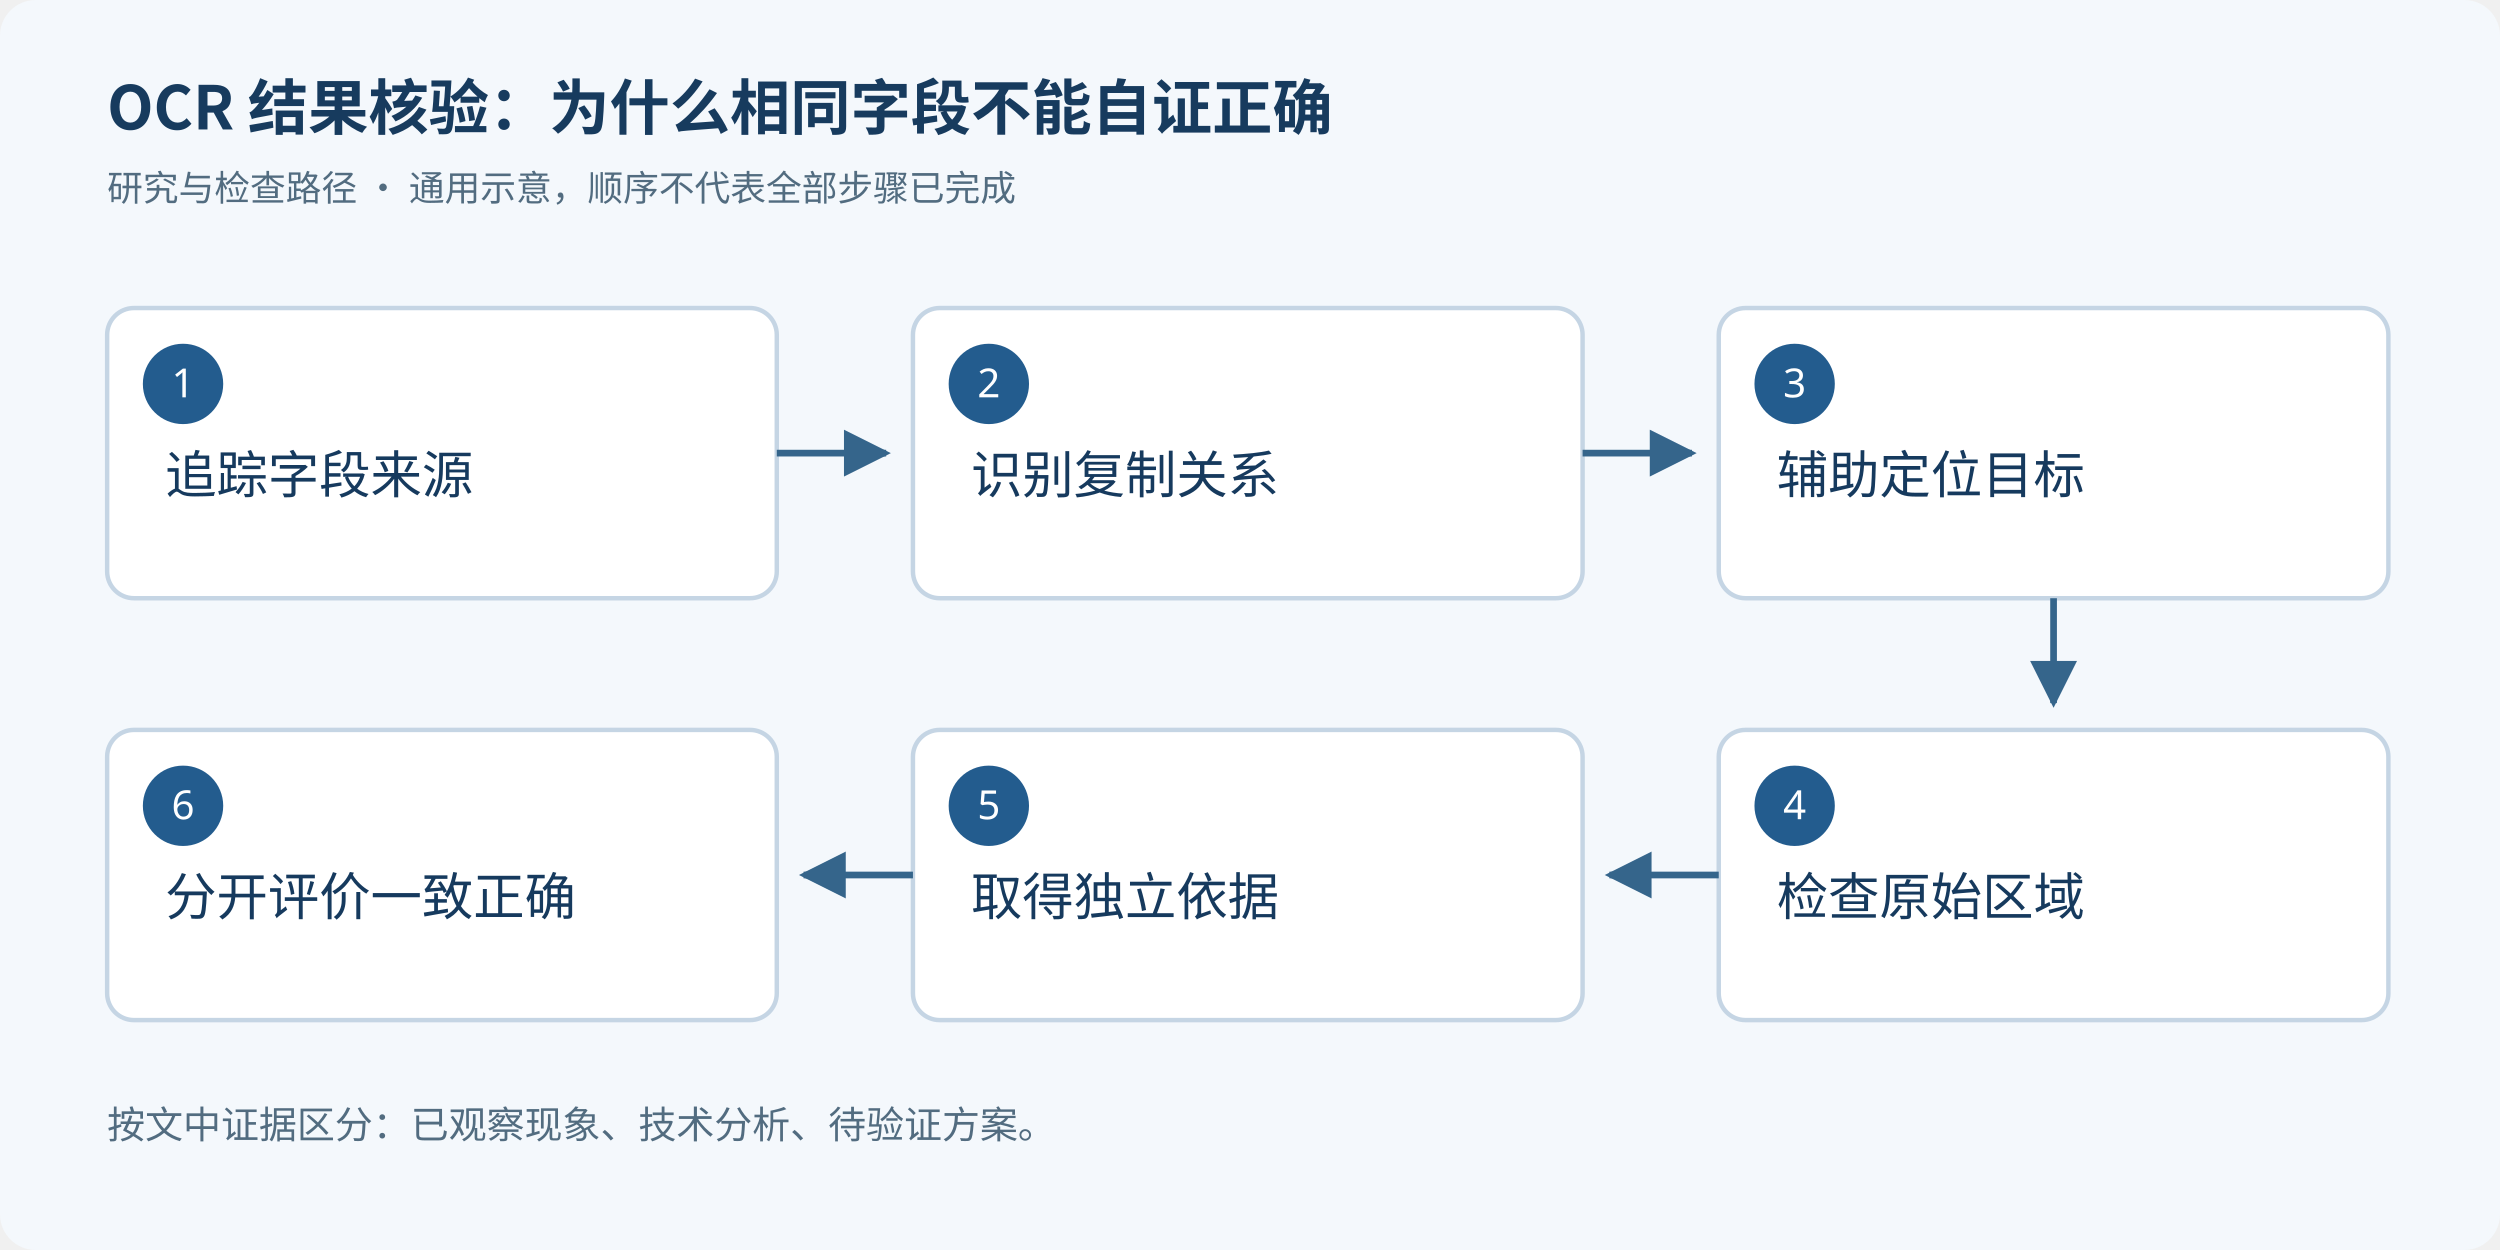
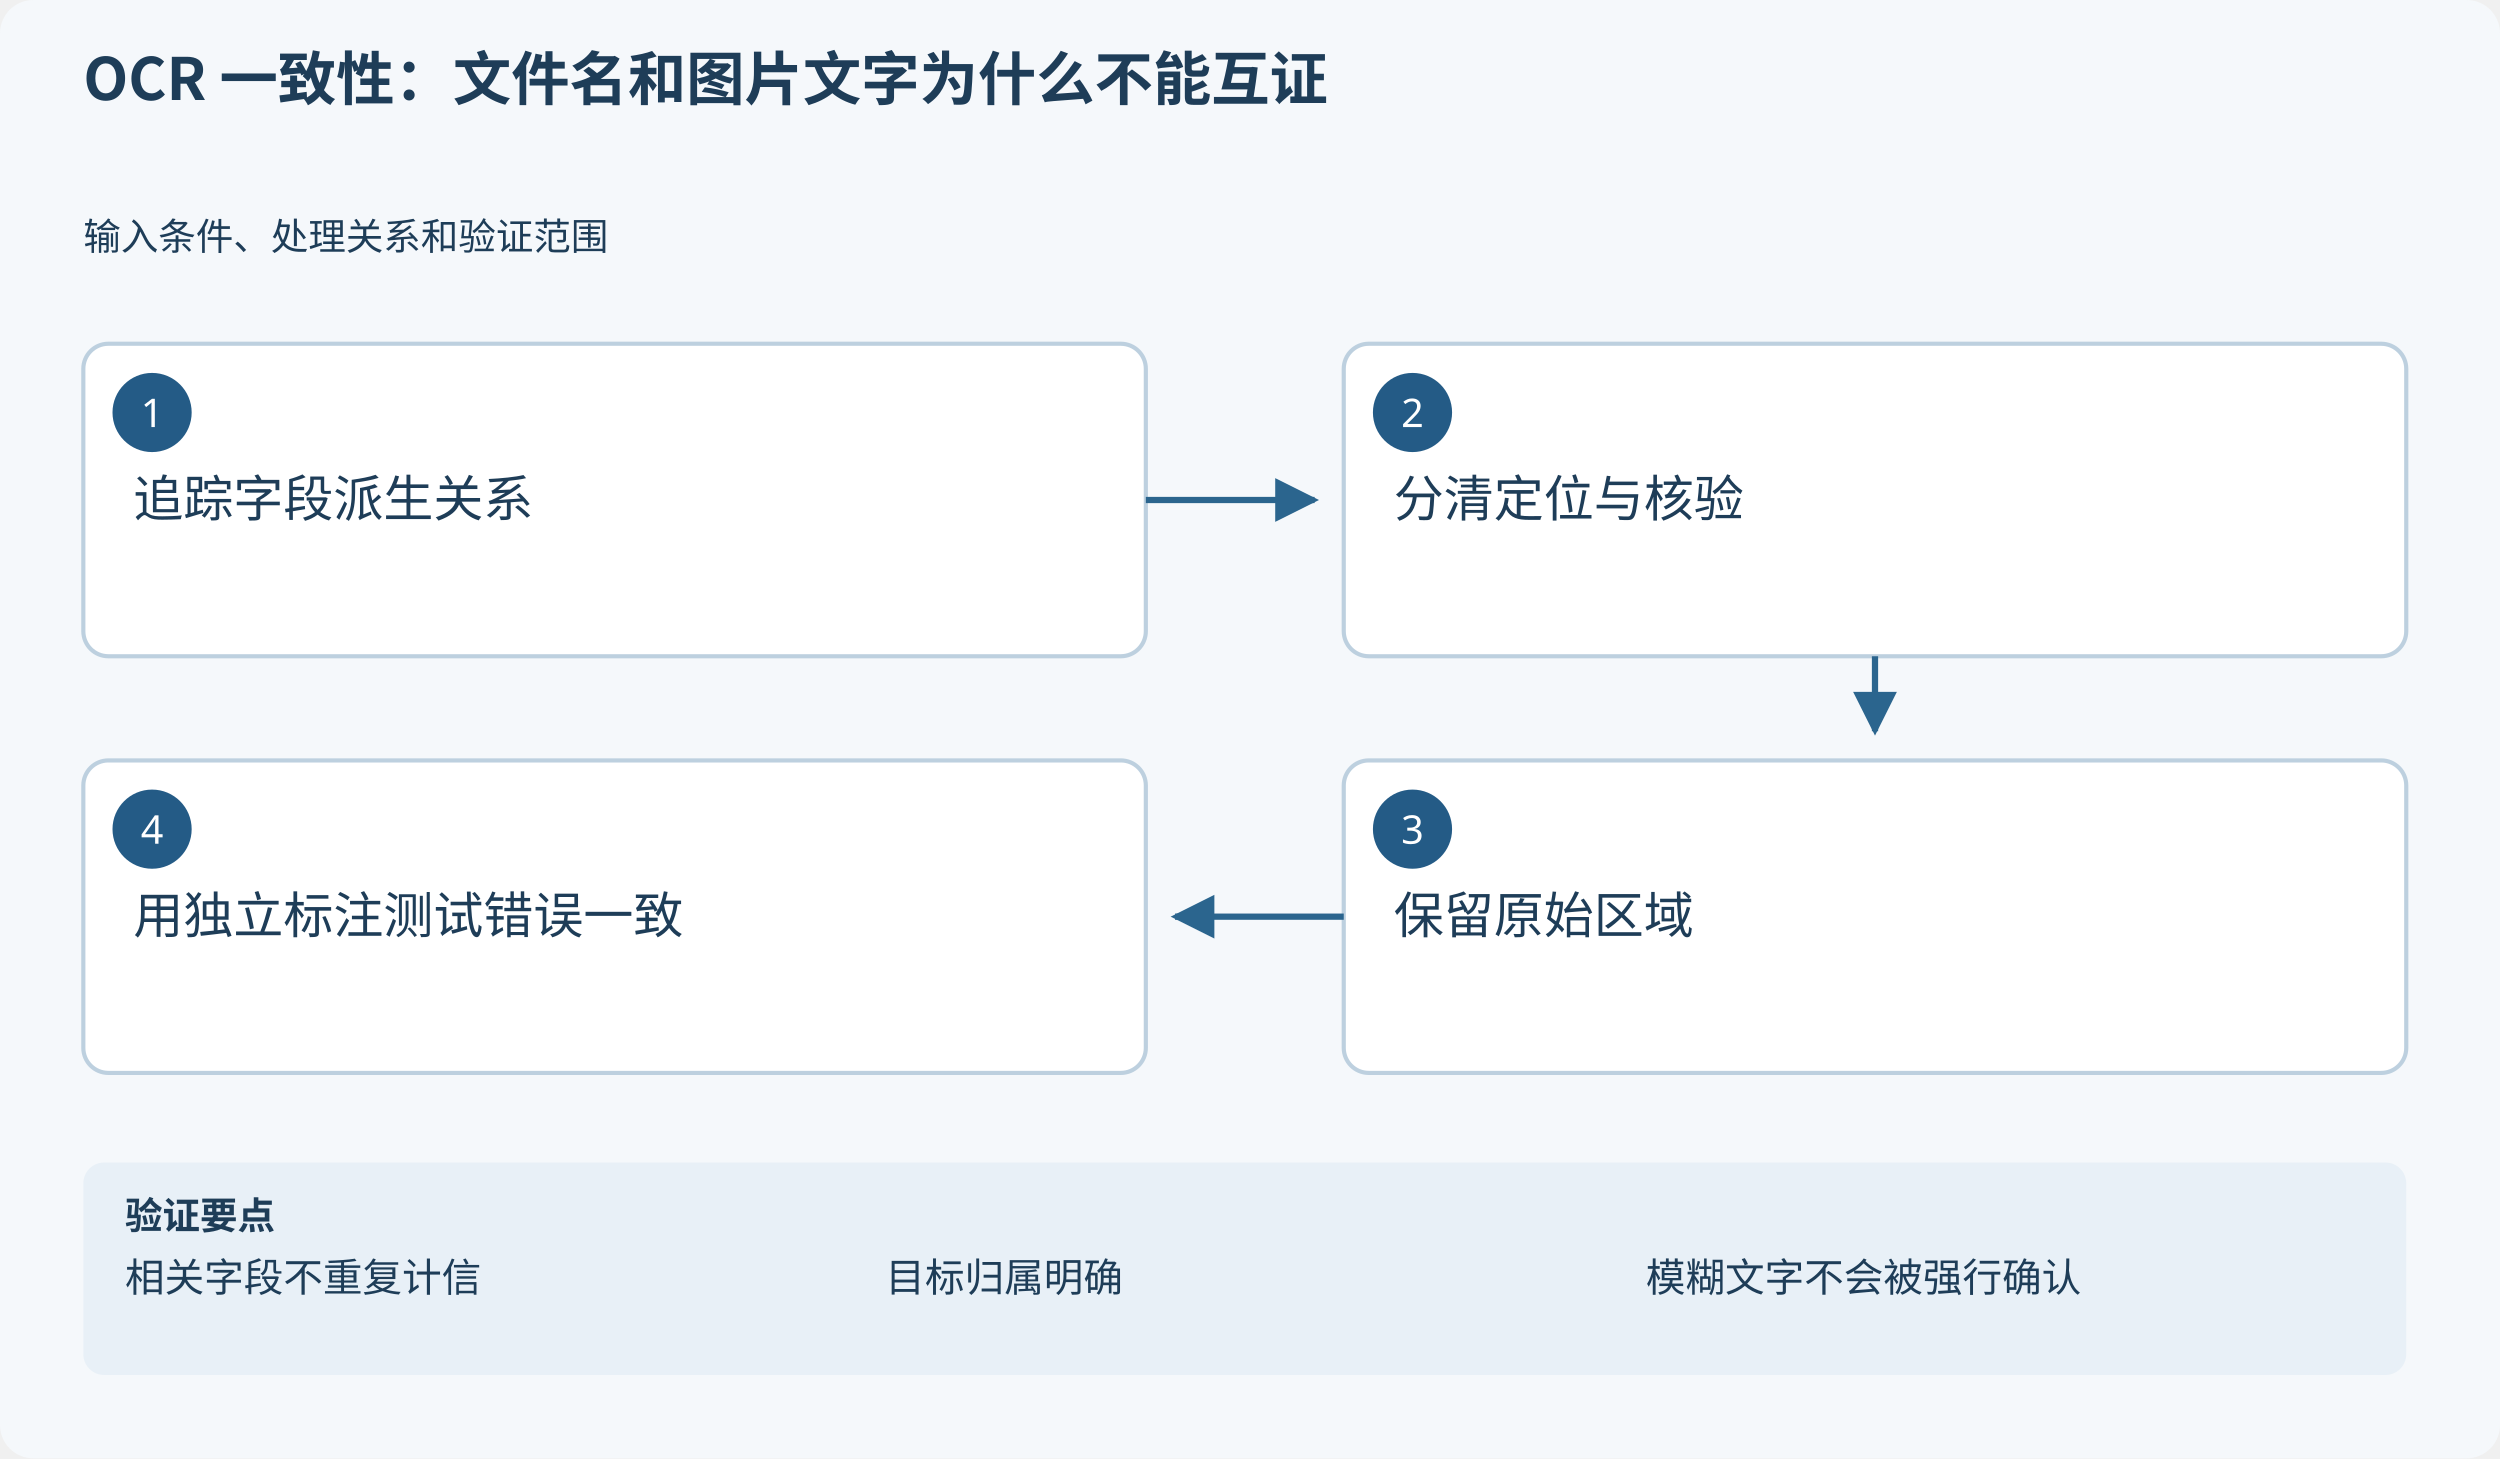
- <svg xmlns="http://www.w3.org/2000/svg" width="1120" height="560" viewBox="0 0 1120 560" role="img">
+ <svg xmlns="http://www.w3.org/2000/svg" width="1200" height="700" viewBox="0 0 1200 700" role="img">
  <defs>
    <marker id="arrow" viewBox="0 0 10 10" refX="9" refY="5" markerWidth="7" markerHeight="7" orient="auto">
-       <path d="M 0 0 L 10 5 L 0 10 z" fill="#35658b" />
+       <path d="M0 0L10 5L0 10Z" fill="#2b658e" />
    </marker>
  </defs>
-   <rect width="1120" height="560" rx="16" fill="#f4f8fc" />
-   <text x="48" y="58" font-size="27" font-weight="700" fill="#173b5e" font-family="Noto Sans CJK SC, Microsoft YaHei, sans-serif">OCR 结果核验：为什么相同字段不能自证正确</text>
-   <text x="48" y="90" font-size="16" fill="#526c80" font-family="Noto Sans CJK SC, Microsoft YaHei, sans-serif">研究与检查路径 · 通用示意，顺序不代表全部步骤已完成</text>
-   <rect x="48" y="138" width="300" height="130" rx="12" fill="white" stroke="#c5d5e4" stroke-width="2" />
-   <circle cx="82" cy="172" r="18" fill="#235c8e" />
-   <text x="82" y="178" text-anchor="middle" fill="white" font-size="18" font-family="sans-serif">1</text>
-   <text x="74" y="221" font-size="23" fill="#163a5e" font-family="Noto Sans CJK SC, Microsoft YaHei, sans-serif">追踪字段来源</text>
-   <rect x="409" y="138" width="300" height="130" rx="12" fill="white" stroke="#c5d5e4" stroke-width="2" />
-   <circle cx="443" cy="172" r="18" fill="#235c8e" />
-   <text x="443" y="178" text-anchor="middle" fill="white" font-size="18" font-family="sans-serif">2</text>
-   <text x="435" y="221" font-size="23" fill="#163a5e" font-family="Noto Sans CJK SC, Microsoft YaHei, sans-serif">识别复制关系</text>
-   <rect x="770" y="138" width="300" height="130" rx="12" fill="white" stroke="#c5d5e4" stroke-width="2" />
-   <circle cx="804" cy="172" r="18" fill="#235c8e" />
-   <text x="804" y="178" text-anchor="middle" fill="white" font-size="18" font-family="sans-serif">3</text>
-   <text x="796" y="221" font-size="23" fill="#163a5e" font-family="Noto Sans CJK SC, Microsoft YaHei, sans-serif">辅助定位目标</text>
-   <rect x="770" y="327" width="300" height="130" rx="12" fill="white" stroke="#c5d5e4" stroke-width="2" />
-   <circle cx="804" cy="361" r="18" fill="#235c8e" />
-   <text x="804" y="367" text-anchor="middle" fill="white" font-size="18" font-family="sans-serif">4</text>
-   <text x="796" y="410" font-size="23" fill="#163a5e" font-family="Noto Sans CJK SC, Microsoft YaHei, sans-serif">检查原始区域</text>
-   <rect x="409" y="327" width="300" height="130" rx="12" fill="white" stroke="#c5d5e4" stroke-width="2" />
-   <circle cx="443" cy="361" r="18" fill="#235c8e" />
-   <text x="443" y="367" text-anchor="middle" fill="white" font-size="18" font-family="sans-serif">5</text>
-   <text x="435" y="410" font-size="23" fill="#163a5e" font-family="Noto Sans CJK SC, Microsoft YaHei, sans-serif">取得独立依据</text>
-   <rect x="48" y="327" width="300" height="130" rx="12" fill="white" stroke="#c5d5e4" stroke-width="2" />
-   <circle cx="82" cy="361" r="18" fill="#235c8e" />
-   <text x="82" y="367" text-anchor="middle" fill="white" font-size="18" font-family="sans-serif">6</text>
-   <text x="74" y="410" font-size="23" fill="#163a5e" font-family="Noto Sans CJK SC, Microsoft YaHei, sans-serif">分开评价一致正确</text>
-   <path d="M348 203 H397" stroke="#35658b" stroke-width="3" fill="none" marker-end="url(#arrow)" />
-   <path d="M709 203 H758" stroke="#35658b" stroke-width="3" fill="none" marker-end="url(#arrow)" />
-   <path d="M920 268 V315" stroke="#35658b" stroke-width="3" fill="none" marker-end="url(#arrow)" />
-   <path d="M770 392 H721" stroke="#35658b" stroke-width="3" fill="none" marker-end="url(#arrow)" />
-   <path d="M409 392 H360" stroke="#35658b" stroke-width="3" fill="none" marker-end="url(#arrow)" />
-   <text x="48" y="510" font-size="17" fill="#526c80" font-family="Noto Sans CJK SC, Microsoft YaHei, sans-serif">按文中证据区分：已观察现象、技术分析、待验证方案。</text>
+   <rect width="1200" height="700" rx="16" fill="#f5f8fb" />
+   <text x="40" y="48" font-size="28" font-weight="700" fill="#1e3d58" font-family="Noto Sans CJK SC,Microsoft YaHei,sans-serif">OCR 一致性：文件名和图片文字为什么不能互证</text>
+   <text x="40" y="120" font-size="18" font-weight="400" fill="#1e3d58" font-family="Noto Sans CJK SC,Microsoft YaHei,sans-serif">输入条件、处理关系和验证范围</text>
+   <rect x="40" y="165" width="510" height="150" rx="12" fill="white" stroke="#bdd0df" stroke-width="2" />
+   <circle cx="73" cy="198" r="19" fill="#245b86" />
+   <text x="73" y="205" text-anchor="middle" font-size="19" fill="white" font-family="sans-serif">1</text>
+   <text x="64" y="248" font-size="24" font-weight="400" fill="#1e3d58" font-family="Noto Sans CJK SC,Microsoft YaHei,sans-serif">追踪字段派生关系</text>
+   <rect x="645" y="165" width="510" height="150" rx="12" fill="white" stroke="#bdd0df" stroke-width="2" />
+   <circle cx="678" cy="198" r="19" fill="#245b86" />
+   <text x="678" y="205" text-anchor="middle" font-size="19" fill="white" font-family="sans-serif">2</text>
+   <text x="669" y="248" font-size="24" font-weight="400" fill="#1e3d58" font-family="Noto Sans CJK SC,Microsoft YaHei,sans-serif">分清定位与核验</text>
+   <rect x="645" y="365" width="510" height="150" rx="12" fill="white" stroke="#bdd0df" stroke-width="2" />
+   <circle cx="678" cy="398" r="19" fill="#245b86" />
+   <text x="678" y="405" text-anchor="middle" font-size="19" fill="white" font-family="sans-serif">3</text>
+   <text x="669" y="448" font-size="24" font-weight="400" fill="#1e3d58" font-family="Noto Sans CJK SC,Microsoft YaHei,sans-serif">保留原始区域</text>
+   <rect x="40" y="365" width="510" height="150" rx="12" fill="white" stroke="#bdd0df" stroke-width="2" />
+   <circle cx="73" cy="398" r="19" fill="#245b86" />
+   <text x="73" y="405" text-anchor="middle" font-size="19" fill="white" font-family="sans-serif">4</text>
+   <text x="64" y="448" font-size="24" font-weight="400" fill="#1e3d58" font-family="Noto Sans CJK SC,Microsoft YaHei,sans-serif">用独立标注测试错误一致</text>
+   <path d="M550 240H631" stroke="#2b658e" stroke-width="3" fill="none" marker-end="url(#arrow)" />
+   <path d="M900 315V351" stroke="#2b658e" stroke-width="3" fill="none" marker-end="url(#arrow)" />
+   <path d="M645 440H564" stroke="#2b658e" stroke-width="3" fill="none" marker-end="url(#arrow)" />
+   <rect x="40" y="558" width="1115" height="102" rx="10" fill="#e8f0f7" />
+   <text x="60" y="590" font-size="18" font-weight="700" fill="#1e3d58" font-family="Noto Sans CJK SC,Microsoft YaHei,sans-serif">验证要点</text>
+   <text x="60" y="620" font-size="19" font-weight="400" fill="#1e3d58" font-family="Noto Sans CJK SC,Microsoft YaHei,sans-serif">相关字段不重复计信</text>
+   <text x="425" y="620" font-size="19" font-weight="400" fill="#1e3d58" font-family="Noto Sans CJK SC,Microsoft YaHei,sans-serif">目标归属明确</text>
+   <text x="790" y="620" font-size="19" font-weight="400" fill="#1e3d58" font-family="Noto Sans CJK SC,Microsoft YaHei,sans-serif">模糊文字不会被强行确认</text>
</svg>
